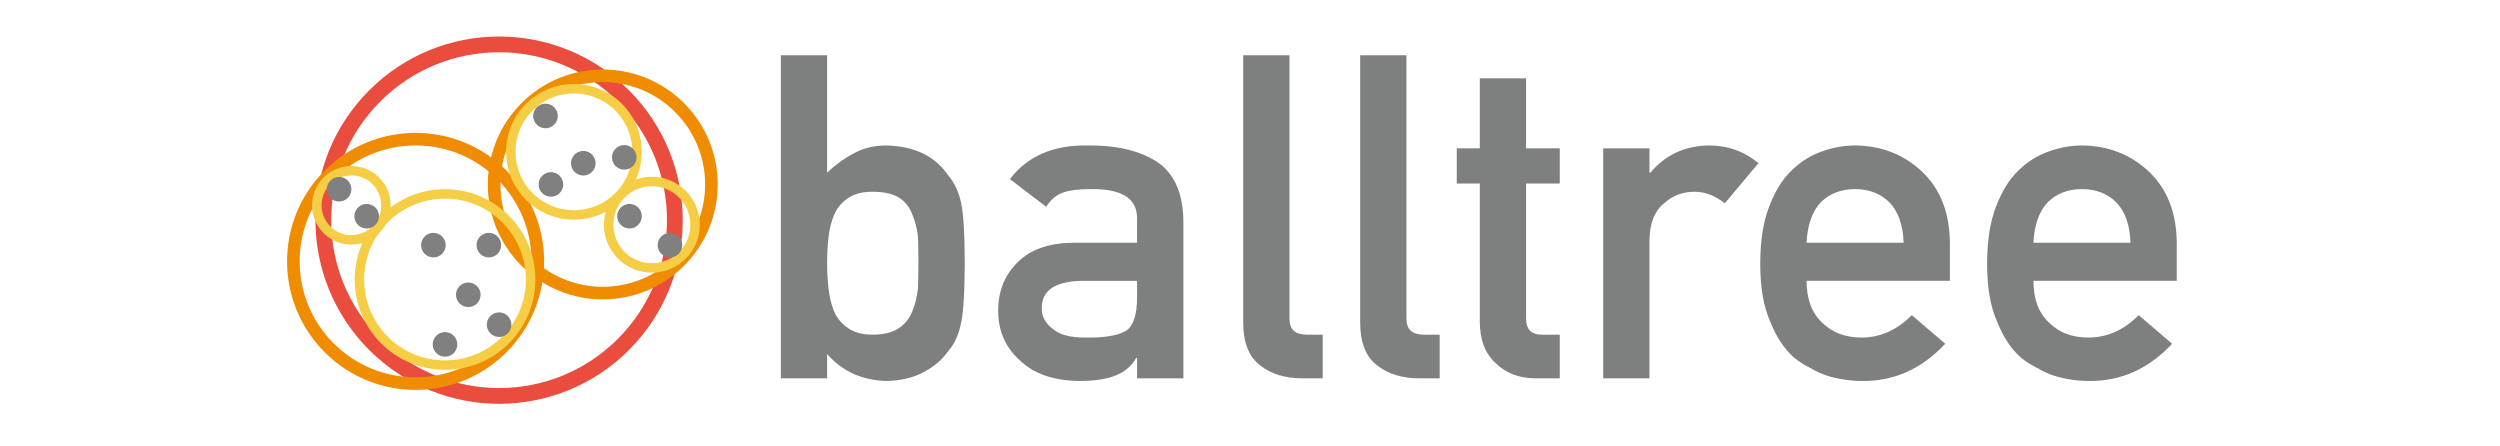
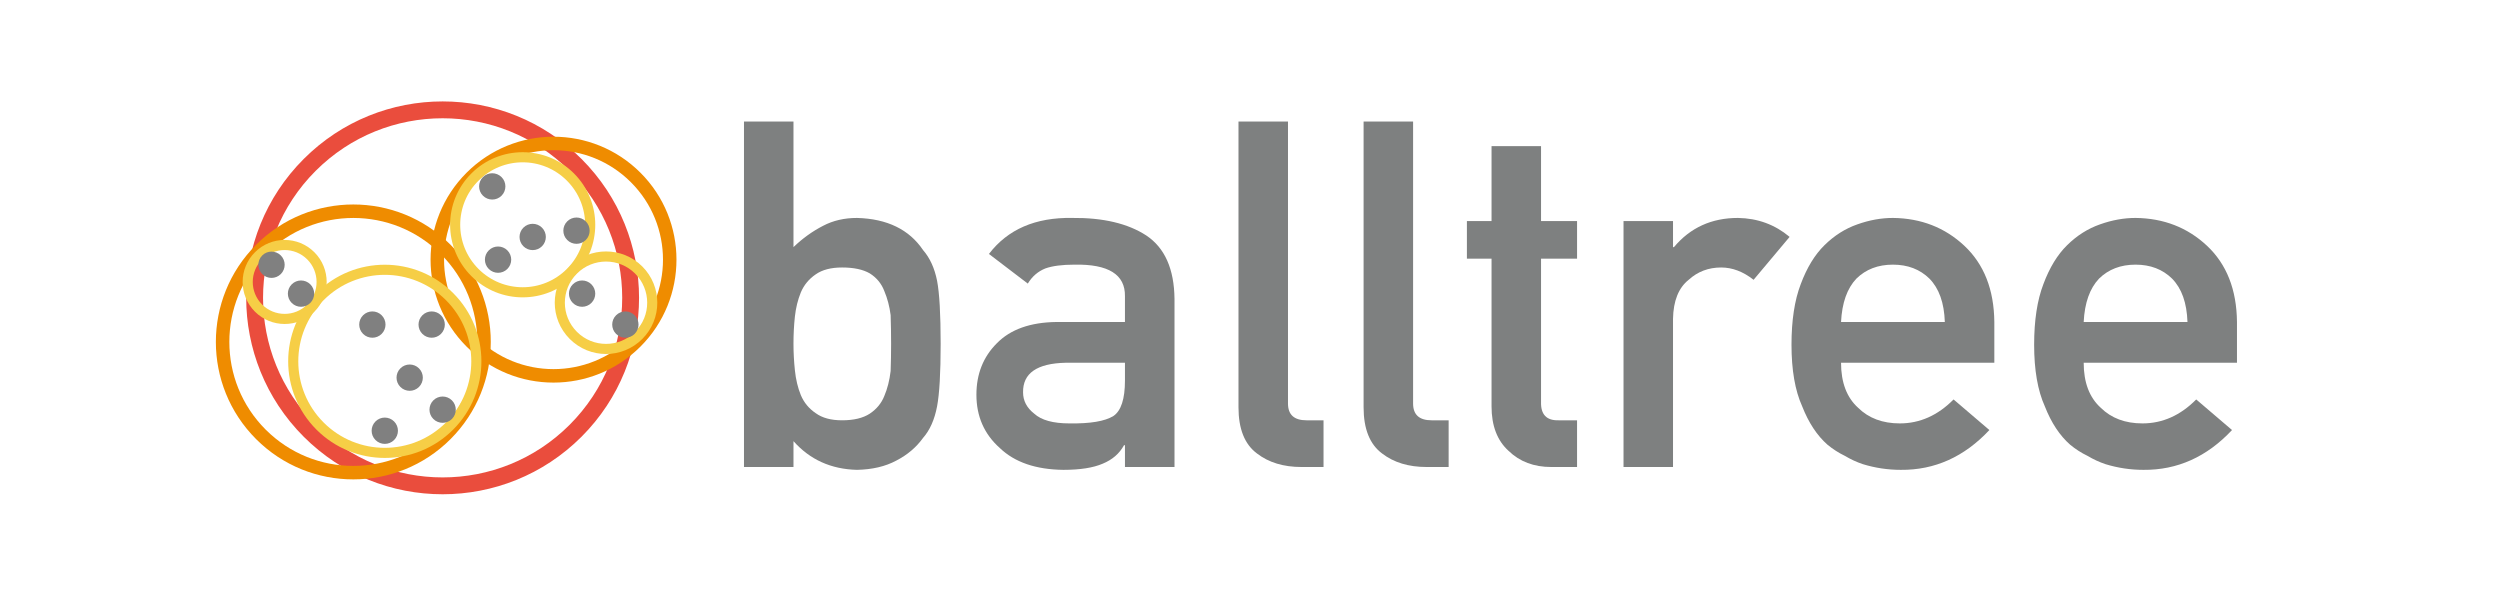
- <svg xmlns="http://www.w3.org/2000/svg" xmlns:xlink="http://www.w3.org/1999/xlink" width="793.418" height="141.406" viewBox="0 0 793.418 141.406" version="1.1" id="svg305">
+ <svg xmlns="http://www.w3.org/2000/svg" xmlns:xlink="http://www.w3.org/1999/xlink" width="741.827" height="179.405" viewBox="0 0 741.827 179.405" version="1.1" id="svg305">
  <defs id="defs223">
    <g id="g200">
      <g id="glyph-0-0">
        <path d="m 9.5,0 h 14.688 v -7.672 c 4.875,5.492 11.156,8.328 18.844,8.516 4.551,-0.094 8.441,-1.008 11.672,-2.75 3.281,-1.688 5.93,-3.938 7.953,-6.75 2.008,-2.289 3.391,-5.406 4.141,-9.344 0.707,-3.75 1.062,-9.938 1.062,-18.562 0,-8.77 -0.355,-15.004 -1.062,-18.703 -0.75,-3.75 -2.133,-6.773 -4.141,-9.078 -4.125,-6.133 -10.668,-9.32 -19.625,-9.562 -3.75,0 -7.102,0.777 -10.047,2.328 -3.188,1.637 -6.121,3.746 -8.797,6.328 v -37.266 H 9.5 Z m 29.109,-59.203 c 3.469,0 6.207,0.586 8.219,1.75 2.02,1.273 3.453,3.008 4.297,5.203 0.938,2.211 1.566,4.602 1.891,7.172 0.094,2.773 0.141,5.609 0.141,8.516 0,2.762 -0.047,5.453 -0.141,8.078 -0.324,2.773 -0.953,5.258 -1.891,7.453 -0.844,2.117 -2.277,3.852 -4.297,5.203 -2.012,1.312 -4.75,1.969 -8.219,1.969 -3.281,0 -5.887,-0.703 -7.812,-2.109 -2.012,-1.352 -3.484,-3.133 -4.422,-5.344 -0.898,-2.195 -1.484,-4.656 -1.766,-7.375 -0.281,-2.676 -0.422,-5.301 -0.422,-7.875 0,-2.812 0.141,-5.508 0.422,-8.094 0.281,-2.57 0.867,-4.961 1.766,-7.172 0.938,-2.195 2.41,-3.977 4.422,-5.344 1.926,-1.352 4.531,-2.031 7.812,-2.031 z m 0,0" id="path182" />
      </g>
      <g id="glyph-0-1">
        <path d="m 47.812,0 h 14.703 v -49.859 c -0.094,-8.906 -2.887,-15.188 -8.375,-18.844 -5.48,-3.562 -12.812,-5.297 -22,-5.203 -10.875,-0.188 -19.105,3.375 -24.688,10.688 l 11.531,8.797 c 1.27,-2.113 3.004,-3.613 5.203,-4.5 2.113,-0.75 5,-1.125 8.656,-1.125 10.07,-0.188 15.062,2.93 14.969,9.344 v 7.672 H 27.5 c -7.781,0.094 -13.688,2.203 -17.719,6.328 -4.031,4.031 -6.047,9.117 -6.047,15.25 0,6.43 2.316,11.703 6.953,15.828 4.406,4.219 10.688,6.375 18.844,6.469 4.969,0 8.859,-0.613 11.672,-1.828 2.863,-1.176 4.973,-3.004 6.328,-5.484 h 0.281 z m 0,-25.672 c 0,5.492 -1.148,9.008 -3.438,10.547 -2.531,1.555 -6.871,2.281 -13.016,2.188 -4.875,0 -8.367,-0.961 -10.469,-2.891 -2.211,-1.727 -3.312,-3.836 -3.312,-6.328 -0.094,-5.664 4.125,-8.594 12.656,-8.781 H 47.812 Z m 0,0" id="path185" />
      </g>
      <g id="glyph-0-2">
        <path d="m 9.5,-17.719 c 0,6.418 1.828,10.984 5.484,13.703 C 18.453,-1.336 22.859,0 28.203,0 h 6.531 v -13.859 h -5.062 c -3.656,0 -5.484,-1.66 -5.484,-4.984 v -83.672 H 9.5 Z m 0,0" id="path188" />
      </g>
      <g id="glyph-0-3">
        <path d="M 10.344,-72.984 H 3.031 V -61.812 h 7.312 V -18 c 0,5.762 1.688,10.168 5.062,13.219 C 18.688,-1.594 22.906,0 28.062,0 h 7.656 v -13.859 h -5.484 c -3.562,0.094 -5.297,-1.707 -5.203,-5.406 V -61.812 h 10.688 v -11.172 h -10.688 v -22.219 h -14.688 z m 0,0" id="path191" />
      </g>
      <g id="glyph-0-4">
        <path d="m 9.5,0 h 14.688 v -43.953 c 0.094,-5.344 1.641,-9.207 4.641,-11.594 2.676,-2.438 5.891,-3.656 9.641,-3.656 3.32,0 6.531,1.219 9.625,3.656 l 10.688,-12.734 c -4.355,-3.656 -9.465,-5.531 -15.328,-5.625 -7.824,0 -14.152,2.887 -18.984,8.656 H 24.188 v -7.734 H 9.5 Z m 0,0" id="path194" />
      </g>
      <g id="glyph-0-5">
        <path d="M 66.094,-30.938 V -43.031 C 66,-52.645 63.023,-60.191 57.172,-65.672 51.398,-71.066 44.344,-73.812 36,-73.906 c -3.469,0 -6.984,0.637 -10.547,1.906 -3.605,1.262 -6.859,3.324 -9.766,6.188 -2.867,2.812 -5.211,6.656 -7.031,11.531 -1.836,4.781 -2.75,10.781 -2.75,18 0,7.5 1.055,13.594 3.172,18.281 1.914,4.875 4.422,8.672 7.516,11.391 1.594,1.312 3.305,2.414 5.141,3.297 1.727,1.031 3.508,1.855 5.344,2.469 3.656,1.121 7.406,1.688 11.25,1.688 C 48.398,0.938 57.164,-3 64.625,-10.969 L 54,-20.047 c -4.688,4.742 -10.008,7.109 -15.953,7.109 -5.117,0 -9.242,-1.547 -12.375,-4.641 -3.375,-3.051 -5.062,-7.504 -5.062,-13.359 z M 20.609,-43.031 c 0.281,-5.676 1.801,-9.969 4.562,-12.875 2.812,-2.758 6.422,-4.141 10.828,-4.141 4.406,0 8.016,1.383 10.828,4.141 2.863,2.906 4.391,7.199 4.578,12.875 z m 0,0" id="path197" />
      </g>
    </g>
    <clipPath id="clip-0">
      <path clip-rule="nonzero" d="M 45,66.965 H 163.574 V 185.535 H 45 Z m 0,0" id="path202" />
    </clipPath>
    <clipPath id="clip-1">
      <path clip-rule="nonzero" d="m 99.711,77.438 h 74.965 v 74.965 H 99.711 Z m 0,0" id="path205" />
    </clipPath>
    <clipPath id="clip-2">
      <path clip-rule="nonzero" d="m 36,97.547 h 83.574 V 181.121 H 36 Z m 0,0" id="path208" />
    </clipPath>
    <clipPath id="clip-3">
      <path clip-rule="nonzero" d="m 105.508,82.035 h 45.07 v 45.07 h -45.07 z m 0,0" id="path211" />
    </clipPath>
    <clipPath id="clip-4">
      <path clip-rule="nonzero" d="m 136.555,111.48 h 32.434 v 32.434 h -32.434 z m 0,0" id="path214" />
    </clipPath>
    <clipPath id="clip-5">
      <path clip-rule="nonzero" d="m 57.461,115.422 h 59.332 v 59.332 H 57.461 Z m 0,0" id="path217" />
    </clipPath>
    <clipPath id="clip-6">
      <path clip-rule="nonzero" d="m 43.945,108.066 h 26.938 v 26.941 h -26.938 z m 0,0" id="path220" />
    </clipPath>
  </defs>
-   <g clip-path="url(#clip-0)" id="g227" transform="translate(54.10699,-56.38039)">
+   <g clip-path="url(#clip-0)" id="g227" transform="translate(27.05382,-37.87033)">
    <path fill="none" stroke-width="5" stroke-linecap="butt" stroke-linejoin="miter" stroke="#ea4d3d" stroke-opacity="1" stroke-miterlimit="4" d="m 95.233,16.34 c 21.785,21.785 21.785,57.105 0,78.891 -21.785,21.785 -57.109,21.785 -78.895,0 -21.785,-21.785 -21.785,-57.105 0,-78.891 21.785,-21.785 57.109,-21.785 78.895,0 z m 0,0" transform="translate(48.5013,70.4644)" id="path225" />
  </g>
-   <g clip-path="url(#clip-1)" id="g231" transform="translate(54.10699,-56.38039)">
+   <g clip-path="url(#clip-1)" id="g231" transform="translate(27.05382,-37.87033)">
    <path fill="none" stroke-width="4" stroke-linecap="butt" stroke-linejoin="miter" stroke="#ef8c00" stroke-opacity="1" stroke-miterlimit="4" d="m 58.864,10.099 c 13.469,13.465 13.469,35.301 0,48.766 -13.465,13.465 -35.297,13.465 -48.766,0 -13.465,-13.465 -13.465,-35.301 0,-48.766 13.469,-13.465 35.301,-13.465 48.766,0 z m 0,0" transform="translate(102.7103,80.4361)" id="path229" />
  </g>
-   <g clip-path="url(#clip-2)" id="g235" transform="translate(54.10699,-56.38039)">
+   <g clip-path="url(#clip-2)" id="g235" transform="translate(27.05382,-37.87033)">
    <path fill="none" stroke-width="4" stroke-linecap="butt" stroke-linejoin="miter" stroke="#ef8c00" stroke-opacity="1" stroke-miterlimit="4" d="m 66.215,11.361 c 15.148,15.148 15.148,39.707 0,54.855 -15.148,15.145 -39.707,15.148 -54.855,0 -15.145,-15.148 -15.148,-39.707 0,-54.855 15.148,-15.148 39.707,-15.148 54.855,0 z m 0,0" transform="translate(39.00033,100.5455)" id="path233" />
  </g>
-   <g clip-path="url(#clip-3)" id="g239" transform="translate(54.10699,-56.38039)">
+   <g clip-path="url(#clip-3)" id="g239" transform="translate(27.05382,-37.87033)">
    <path fill="none" stroke-width="3" stroke-linecap="butt" stroke-linejoin="miter" stroke="#f6ce46" stroke-opacity="1" stroke-miterlimit="4" d="m 34.203,5.868 c 7.824,7.824 7.824,20.512 0,28.336 -7.824,7.824 -20.512,7.824 -28.336,0 -7.824,-7.828 -7.824,-20.512 0,-28.336 7.824,-7.824 20.512,-7.824 28.336,0 z m 0,0" transform="translate(108.008,84.534)" id="path237" />
  </g>
-   <g clip-path="url(#clip-4)" id="g243" transform="translate(54.10699,-56.38039)">
+   <g clip-path="url(#clip-4)" id="g243" transform="translate(27.05382,-37.87033)">
    <path fill="none" stroke-width="3" stroke-linecap="butt" stroke-linejoin="miter" stroke="#f6ce46" stroke-opacity="1" stroke-miterlimit="4" d="m 23.418,4.017 c 5.355,5.359 5.355,14.043 0,19.398 -5.359,5.359 -14.043,5.359 -19.398,0 -5.359,-5.355 -5.359,-14.039 0,-19.398 5.355,-5.355 14.039,-5.355 19.398,0 z m 0,0" transform="translate(139.055,113.9794)" id="path241" />
  </g>
-   <g clip-path="url(#clip-5)" id="g247" transform="translate(54.10699,-56.38039)">
+   <g clip-path="url(#clip-5)" id="g247" transform="translate(27.05382,-37.87033)">
    <path fill="none" stroke-width="3" stroke-linecap="butt" stroke-linejoin="miter" stroke="#f6ce46" stroke-opacity="1" stroke-miterlimit="4" d="m 46.377,7.957 c 10.609,10.609 10.609,27.809 0,38.418 -10.609,10.609 -27.812,10.609 -38.422,0 -10.605,-10.609 -10.609,-27.809 0,-38.418 10.609,-10.609 27.812,-10.609 38.422,0 z m 0,0" transform="translate(59.95913,117.9218)" id="path245" />
  </g>
-   <g clip-path="url(#clip-6)" id="g251" transform="translate(54.10699,-56.38039)">
+   <g clip-path="url(#clip-6)" id="g251" transform="translate(27.05382,-37.87033)">
    <path fill="none" stroke-width="3" stroke-linecap="butt" stroke-linejoin="miter" stroke="#f6ce46" stroke-opacity="1" stroke-miterlimit="4" d="m 18.726,3.213 c 4.281,4.285 4.281,11.23 0,15.512 -4.285,4.285 -11.23,4.285 -15.512,0 -4.285,-4.281 -4.285,-11.227 0,-15.512 4.281,-4.285 11.227,-4.285 15.512,0 z m 0,0" transform="translate(46.4454,110.5682)" id="path249" />
  </g>
-   <path fill-rule="nonzero" fill="#808080" fill-opacity="1" d="m 110.38,57.291 c 1.523,1.527 1.523,3.996 0,5.52 -1.527,1.523 -3.996,1.523 -5.52,0 -1.523,-1.523 -1.523,-3.996 0,-5.52 1.523,-1.523 3.992,-1.523 5.52,0 z m 0,0" id="path253" />
-   <g fill="#7e8080" fill-opacity="1" id="g261" transform="translate(54.10699,-56.38039)">
+   <path fill-rule="nonzero" fill="#808080" fill-opacity="1" d="m 83.327,75.802 c 1.523,1.527 1.523,3.996 0,5.52 -1.527,1.523 -3.996,1.523 -5.52,0 -1.523,-1.523 -1.523,-3.996 0,-5.52 1.523,-1.523 3.992,-1.523 5.52,0 z m 0,0" id="path253" />
+   <g fill="#7e8080" fill-opacity="1" id="g261" transform="translate(27.05382,-37.87033)">
    <use xlink:href="#glyph-0-0" x="184.208" y="176.445" id="use255" />
    <use xlink:href="#glyph-0-1" x="258.944" y="176.445" id="use257" />
    <use xlink:href="#glyph-0-2" x="330.944" y="176.445" id="use259" />
  </g>
-   <g fill="#7e8080" fill-opacity="1" id="g265" transform="translate(54.10699,-56.38039)">
+   <g fill="#7e8080" fill-opacity="1" id="g265" transform="translate(27.05382,-37.87033)">
    <use xlink:href="#glyph-0-2" x="368.067" y="176.445" id="use263" />
  </g>
-   <g fill="#7e8080" fill-opacity="1" id="g269" transform="translate(54.10699,-56.38039)">
+   <g fill="#7e8080" fill-opacity="1" id="g269" transform="translate(27.05382,-37.87033)">
    <use xlink:href="#glyph-0-3" x="405.19" y="176.445" id="use267" />
  </g>
-   <g fill="#7e8080" fill-opacity="1" id="g273" transform="translate(54.10699,-56.38039)">
+   <g fill="#7e8080" fill-opacity="1" id="g273" transform="translate(27.05382,-37.87033)">
    <use xlink:href="#glyph-0-4" x="445.194" y="176.445" id="use271" />
  </g>
-   <g fill="#7e8080" fill-opacity="1" id="g279" transform="translate(54.10699,-56.38039)">
+   <g fill="#7e8080" fill-opacity="1" id="g279" transform="translate(27.05382,-37.87033)">
    <use xlink:href="#glyph-0-5" x="498.632" y="176.445" id="use275" />
    <use xlink:href="#glyph-0-5" x="570.632" y="176.445" id="use277" />
  </g>
-   <path fill-rule="nonzero" fill="#808080" fill-opacity="1" d="m 119.134,65.862 c 1.523,1.523 1.523,3.992 0,5.516 -1.523,1.527 -3.992,1.527 -5.52,0 -1.523,-1.523 -1.523,-3.992 0,-5.516 1.527,-1.527 3.996,-1.527 5.52,0 z m 0,0" id="path281" />
-   <path fill-rule="nonzero" fill="#808080" fill-opacity="1" d="m 215.377,75.041 c 1.527,1.523 1.527,3.996 0,5.52 -1.523,1.523 -3.992,1.523 -5.516,0 -1.527,-1.523 -1.527,-3.996 0,-5.52 1.523,-1.523 3.992,-1.523 5.516,0 z m 0,0" id="path283" />
-   <path fill-rule="nonzero" fill="#808080" fill-opacity="1" d="m 202.541,65.862 c 1.527,1.523 1.527,3.992 0,5.516 -1.523,1.527 -3.992,1.527 -5.516,0 -1.527,-1.523 -1.527,-3.992 0,-5.516 1.523,-1.527 3.992,-1.527 5.516,0 z m 0,0" id="path285" />
-   <path fill-rule="nonzero" fill="#808080" fill-opacity="1" d="m 200.877,47.178 c 1.527,1.527 1.527,3.996 0,5.52 -1.523,1.523 -3.992,1.523 -5.516,0 -1.527,-1.523 -1.527,-3.992 0,-5.52 1.523,-1.523 3.992,-1.523 5.516,0 z m 0,0" id="path287" />
-   <path fill-rule="nonzero" fill="#808080" fill-opacity="1" d="m 177.603,55.78 c 1.527,1.523 1.527,3.992 0,5.516 -1.523,1.527 -3.992,1.527 -5.516,0 -1.527,-1.523 -1.527,-3.992 0,-5.516 1.523,-1.527 3.992,-1.527 5.516,0 z m 0,0" id="path289" />
-   <path fill-rule="nonzero" fill="#808080" fill-opacity="1" d="m 175.877,34.041 c 1.527,1.523 1.527,3.996 0,5.52 -1.523,1.523 -3.992,1.523 -5.516,0 -1.527,-1.523 -1.527,-3.996 0,-5.52 1.523,-1.523 3.992,-1.523 5.516,0 z m 0,0" id="path291" />
-   <path fill-rule="nonzero" fill="#808080" fill-opacity="1" d="m 187.877,49.041 c 1.527,1.523 1.527,3.996 0,5.52 -1.523,1.523 -3.992,1.523 -5.516,0 -1.527,-1.523 -1.527,-3.996 0,-5.52 1.523,-1.523 3.992,-1.523 5.516,0 z m 0,0" id="path293" />
-   <path fill-rule="nonzero" fill="#808080" fill-opacity="1" d="m 161.154,100.291 c 1.523,1.523 1.523,3.996 0,5.52 -1.523,1.523 -3.996,1.523 -5.52,0 -1.523,-1.523 -1.523,-3.996 0,-5.52 1.523,-1.523 3.996,-1.523 5.52,0 z m 0,0" id="path295" />
-   <path fill-rule="nonzero" fill="#808080" fill-opacity="1" d="m 157.904,75.041 c 1.523,1.523 1.523,3.996 0,5.52 -1.523,1.523 -3.996,1.523 -5.52,0 -1.523,-1.523 -1.523,-3.996 0,-5.52 1.523,-1.523 3.996,-1.523 5.52,0 z m 0,0" id="path297" />
-   <path fill-rule="nonzero" fill="#808080" fill-opacity="1" d="m 140.306,75.041 c 1.523,1.523 1.523,3.996 0,5.52 -1.523,1.523 -3.992,1.523 -5.52,0 -1.523,-1.523 -1.523,-3.996 0,-5.52 1.527,-1.523 3.996,-1.523 5.52,0 z m 0,0" id="path299" />
-   <path fill-rule="nonzero" fill="#808080" fill-opacity="1" d="m 151.377,90.791 c 1.527,1.523 1.527,3.996 0,5.52 -1.523,1.523 -3.992,1.523 -5.516,0 -1.527,-1.523 -1.527,-3.996 0,-5.52 1.523,-1.523 3.992,-1.523 5.516,0 z m 0,0" id="path301" />
-   <path fill-rule="nonzero" fill="#808080" fill-opacity="1" d="m 143.99,106.541 c 1.527,1.523 1.527,3.996 0,5.52 -1.523,1.523 -3.992,1.523 -5.516,0 -1.527,-1.523 -1.527,-3.996 0,-5.52 1.523,-1.523 3.992,-1.523 5.516,0 z m 0,0" id="path303" />
+   <path fill-rule="nonzero" fill="#808080" fill-opacity="1" d="m 92.081,84.372 c 1.523,1.523 1.523,3.992 0,5.516 -1.523,1.527 -3.992,1.527 -5.52,0 -1.523,-1.523 -1.523,-3.992 0,-5.516 1.527,-1.527 3.996,-1.527 5.52,0 z m 0,0" id="path281" />
+   <path fill-rule="nonzero" fill="#808080" fill-opacity="1" d="m 188.323,93.552 c 1.527,1.523 1.527,3.996 0,5.52 -1.523,1.523 -3.992,1.523 -5.516,0 -1.527,-1.523 -1.527,-3.996 0,-5.52 1.523,-1.523 3.992,-1.523 5.516,0 z m 0,0" id="path283" />
+   <path fill-rule="nonzero" fill="#808080" fill-opacity="1" d="m 175.487,84.372 c 1.527,1.523 1.527,3.992 0,5.516 -1.523,1.527 -3.992,1.527 -5.516,0 -1.527,-1.523 -1.527,-3.992 0,-5.516 1.523,-1.527 3.992,-1.527 5.516,0 z m 0,0" id="path285" />
+   <path fill-rule="nonzero" fill="#808080" fill-opacity="1" d="m 173.823,65.688 c 1.527,1.527 1.527,3.996 0,5.52 -1.523,1.523 -3.992,1.523 -5.516,0 -1.527,-1.523 -1.527,-3.992 0,-5.52 1.523,-1.523 3.992,-1.523 5.516,0 z m 0,0" id="path287" />
+   <path fill-rule="nonzero" fill="#808080" fill-opacity="1" d="m 150.55,74.29 c 1.527,1.523 1.527,3.992 0,5.516 -1.523,1.527 -3.992,1.527 -5.516,0 -1.527,-1.523 -1.527,-3.992 0,-5.516 1.523,-1.527 3.992,-1.527 5.516,0 z m 0,0" id="path289" />
+   <path fill-rule="nonzero" fill="#808080" fill-opacity="1" d="m 148.823,52.552 c 1.527,1.523 1.527,3.996 0,5.52 -1.523,1.523 -3.992,1.523 -5.516,0 -1.527,-1.523 -1.527,-3.996 0,-5.52 1.523,-1.523 3.992,-1.523 5.516,0 z m 0,0" id="path291" />
+   <path fill-rule="nonzero" fill="#808080" fill-opacity="1" d="m 160.823,67.552 c 1.527,1.523 1.527,3.996 0,5.52 -1.523,1.523 -3.992,1.523 -5.516,0 -1.527,-1.523 -1.527,-3.996 0,-5.52 1.523,-1.523 3.992,-1.523 5.516,0 z m 0,0" id="path293" />
+   <path fill-rule="nonzero" fill="#808080" fill-opacity="1" d="m 134.101,118.802 c 1.523,1.523 1.523,3.996 0,5.52 -1.523,1.523 -3.996,1.523 -5.52,0 -1.523,-1.523 -1.523,-3.996 0,-5.52 1.523,-1.523 3.996,-1.523 5.52,0 z m 0,0" id="path295" />
+   <path fill-rule="nonzero" fill="#808080" fill-opacity="1" d="m 130.851,93.552 c 1.523,1.523 1.523,3.996 0,5.52 -1.523,1.523 -3.996,1.523 -5.52,0 -1.523,-1.523 -1.523,-3.996 0,-5.52 1.523,-1.523 3.996,-1.523 5.52,0 z m 0,0" id="path297" />
+   <path fill-rule="nonzero" fill="#808080" fill-opacity="1" d="m 113.253,93.552 c 1.523,1.523 1.523,3.996 0,5.52 -1.523,1.523 -3.992,1.523 -5.52,0 -1.523,-1.523 -1.523,-3.996 0,-5.52 1.527,-1.523 3.996,-1.523 5.52,0 z m 0,0" id="path299" />
+   <path fill-rule="nonzero" fill="#808080" fill-opacity="1" d="m 124.323,109.302 c 1.527,1.523 1.527,3.996 0,5.52 -1.523,1.523 -3.992,1.523 -5.516,0 -1.527,-1.523 -1.527,-3.996 0,-5.52 1.523,-1.523 3.992,-1.523 5.516,0 z m 0,0" id="path301" />
+   <path fill-rule="nonzero" fill="#808080" fill-opacity="1" d="m 116.937,125.052 c 1.527,1.523 1.527,3.996 0,5.52 -1.523,1.523 -3.992,1.523 -5.516,0 -1.527,-1.523 -1.527,-3.996 0,-5.52 1.523,-1.523 3.992,-1.523 5.516,0 z m 0,0" id="path303" />
</svg>
